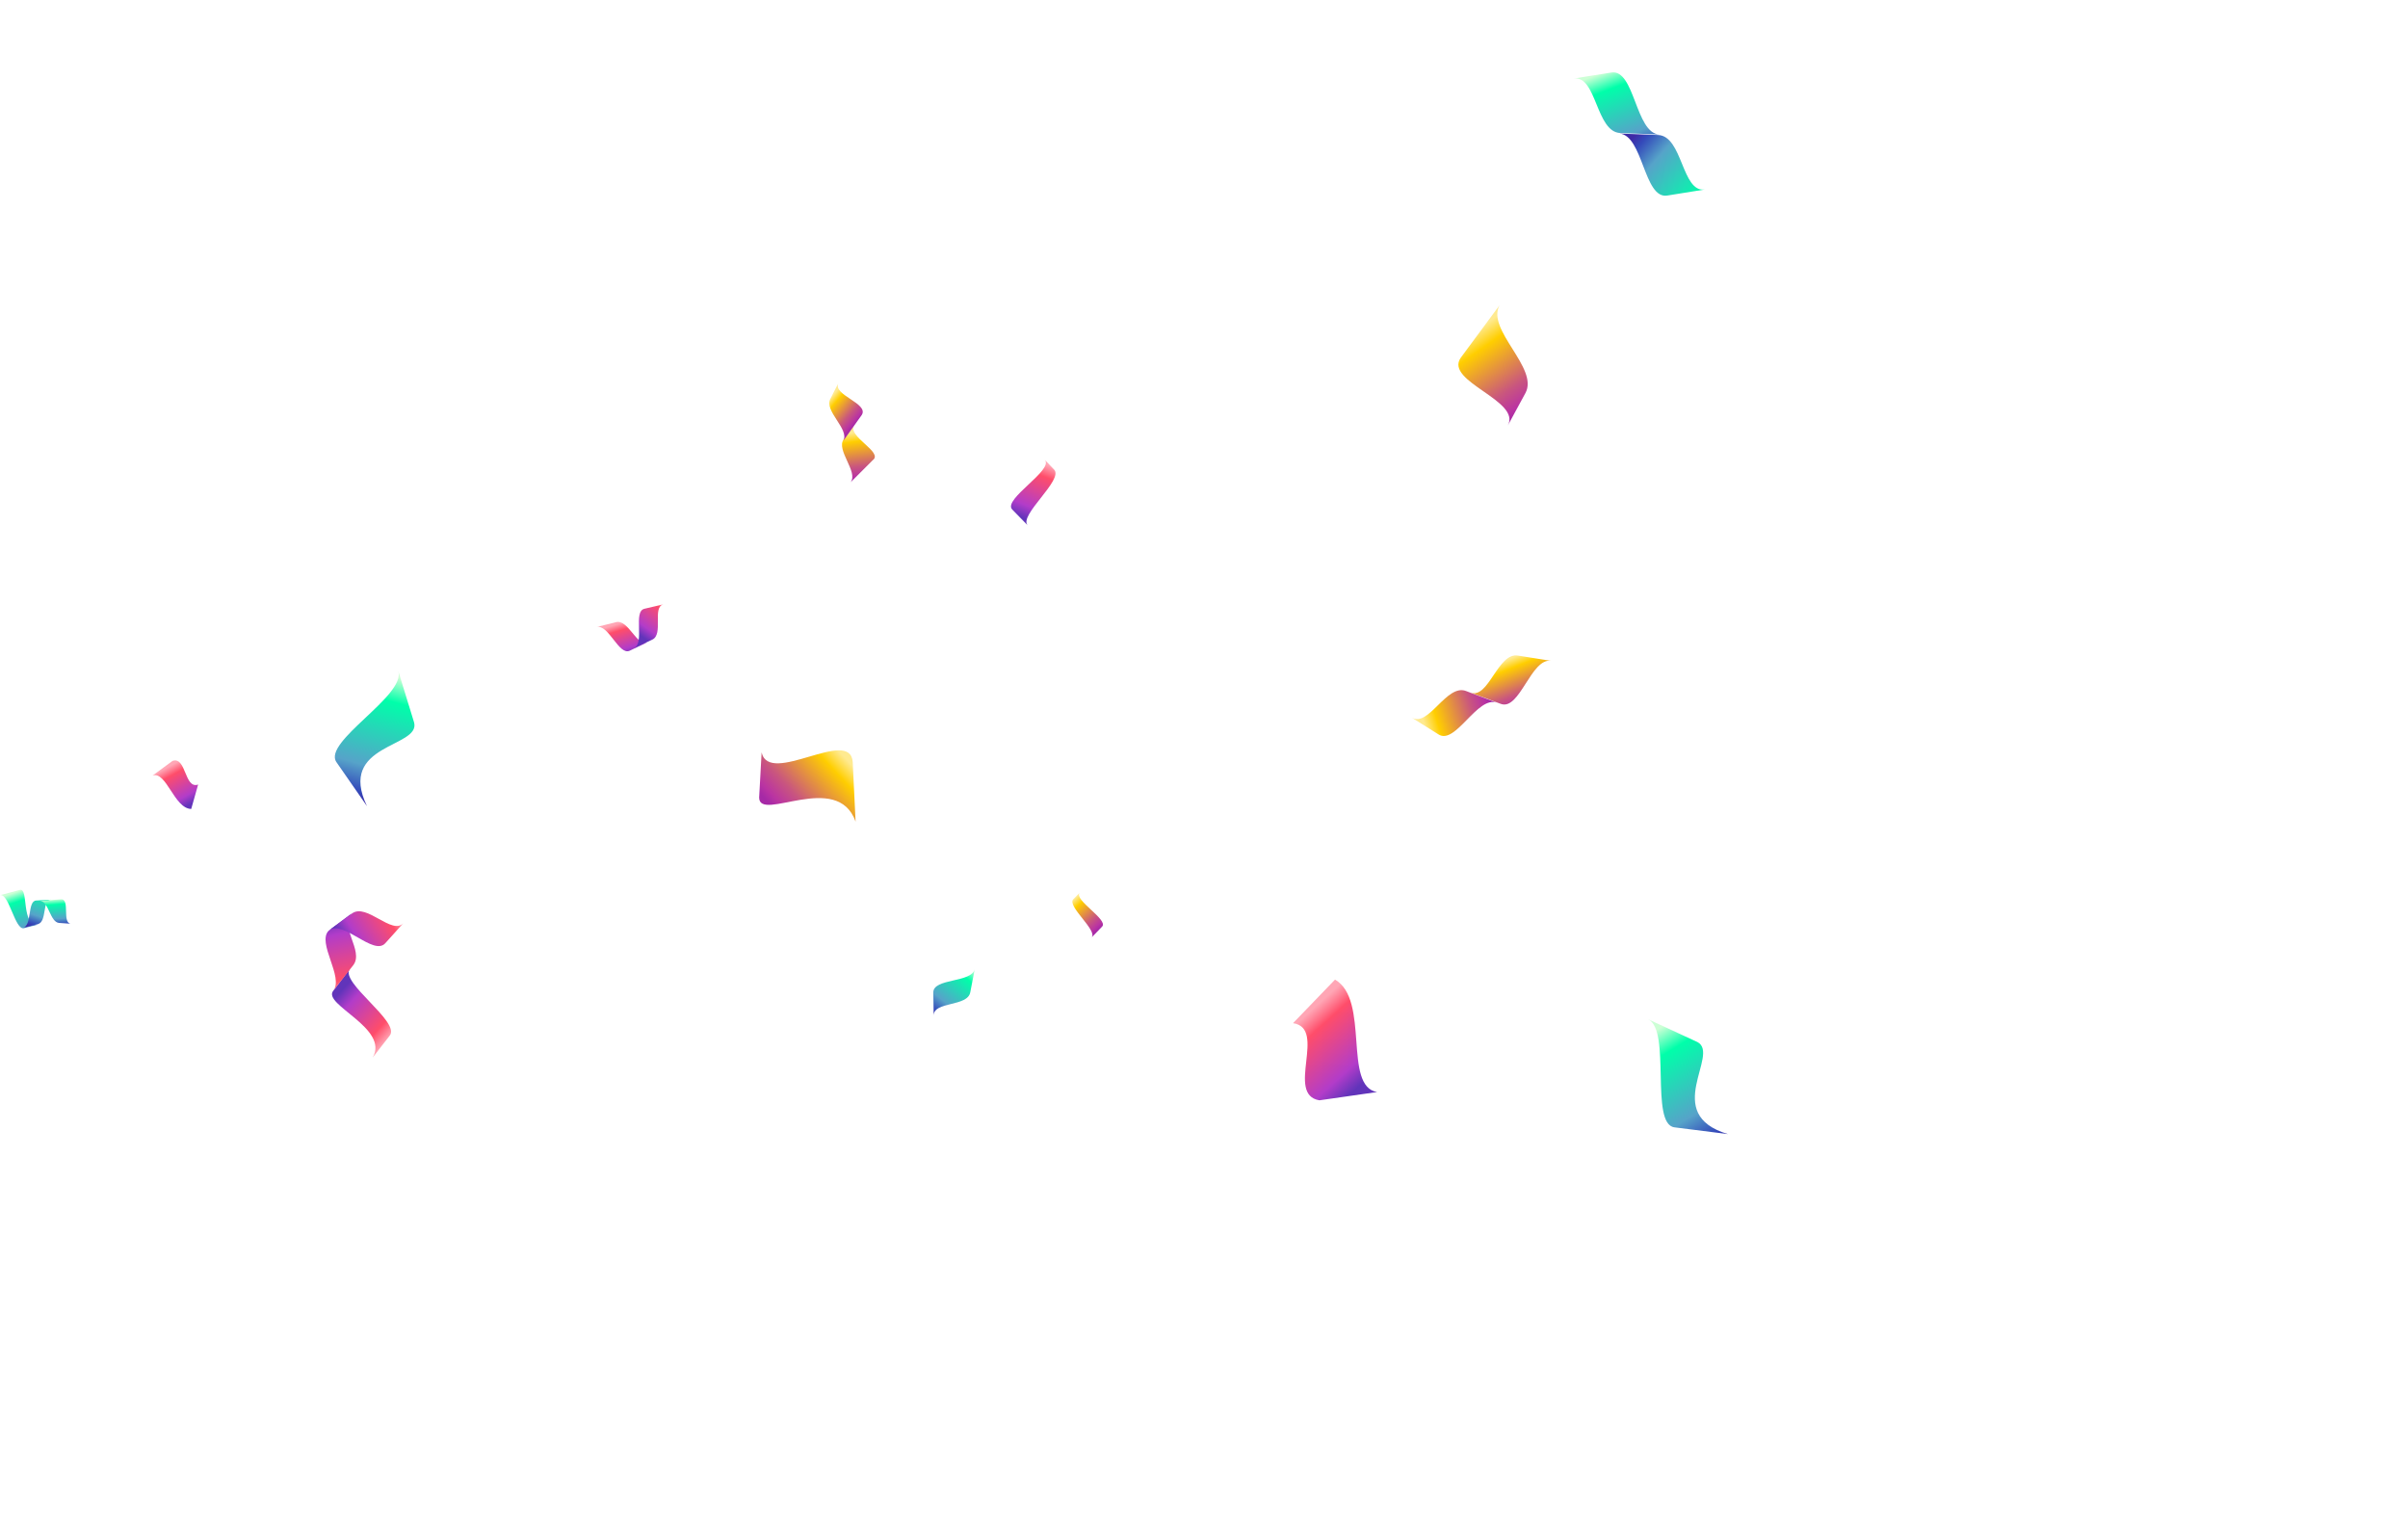
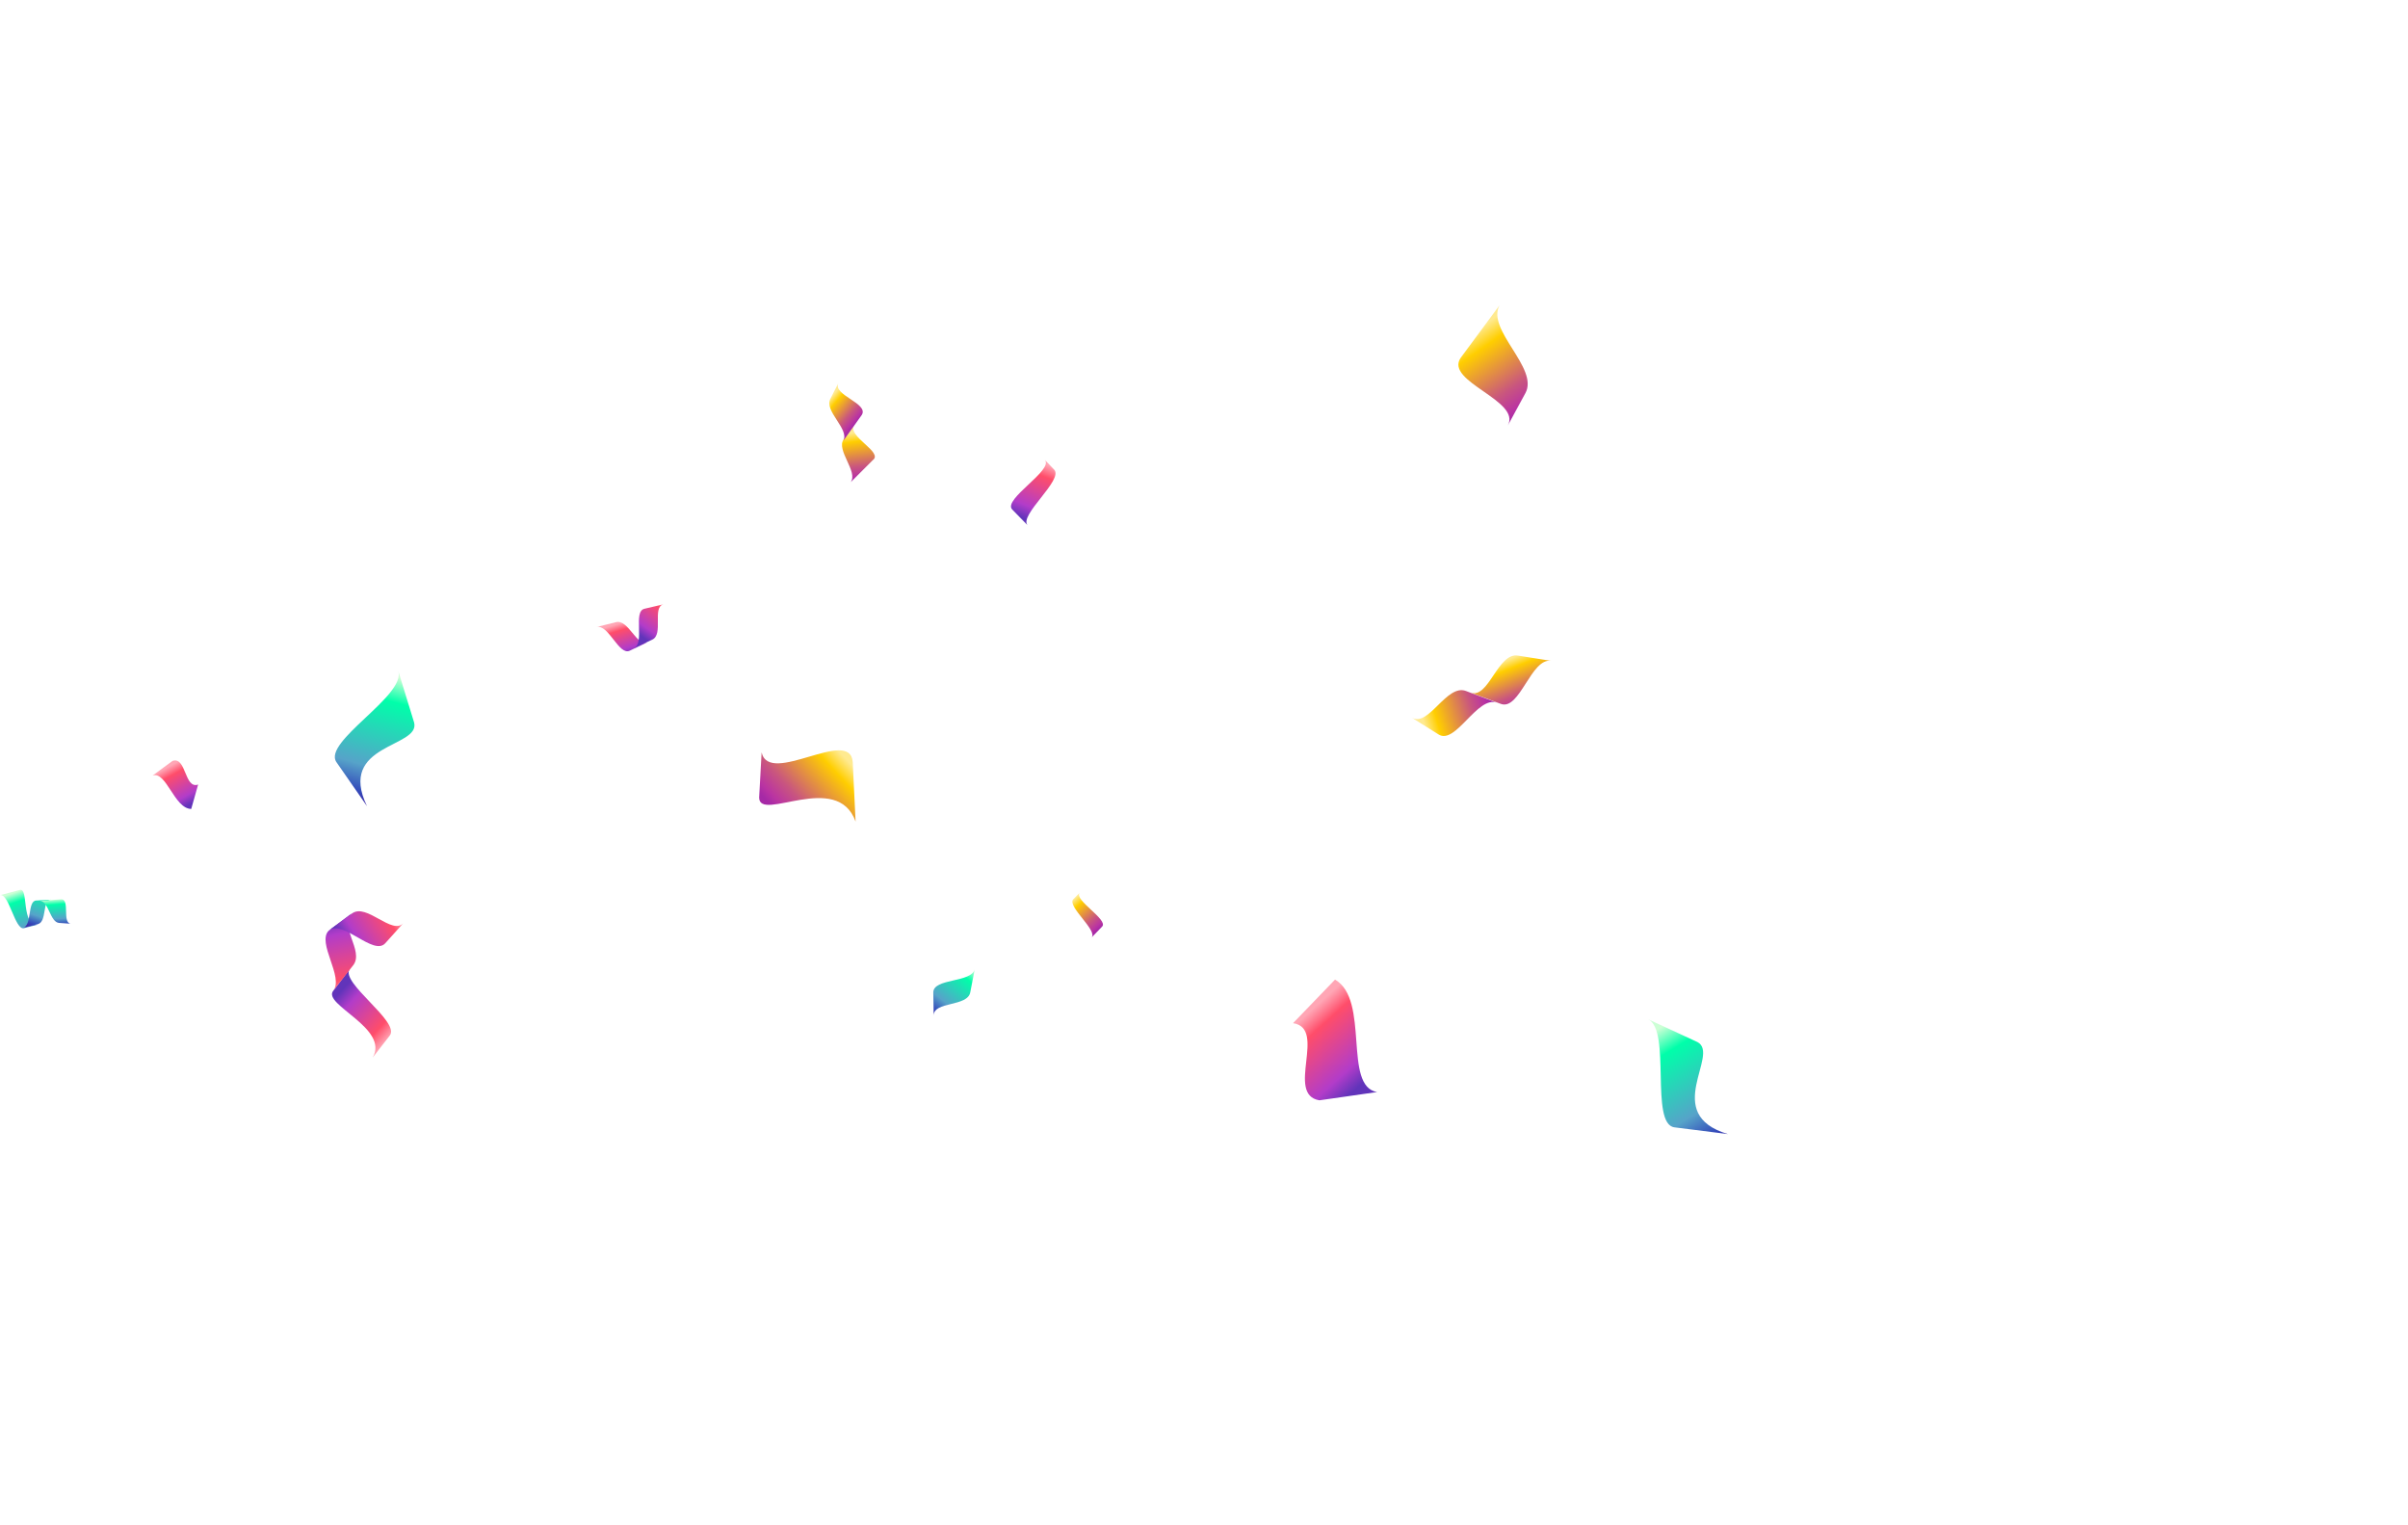
<svg xmlns="http://www.w3.org/2000/svg" width="956" height="605" viewBox="0 0 956 605" fill="none">
-   <path d="M643.372 52.805C633.523 52.549 633.966 29.774 624.739 31.186L639.677 28.785C649.051 27.256 649.234 52.901 658.79 53.393L643.372 52.805Z" fill="url(#paint0_linear)" />
-   <path d="M658.233 53.6C668.082 53.856 667.639 76.631 676.866 75.22L661.928 77.62C652.554 79.149 652.371 53.505 642.815 53.012L658.233 53.6Z" fill="url(#paint1_linear)" />
  <path d="M602.814 260.259C594.573 258.707 591.067 277.683 583.759 274.897L595.822 279.395C603.394 282.21 607.8 261.062 615.806 262.321L602.814 260.259Z" fill="url(#paint2_linear)" />
  <path d="M582.087 274.317C574.279 271.21 567.164 288.998 560.408 284.802L571.16 291.562C577.917 295.758 586.577 276 594.267 278.961L582.087 274.317Z" fill="url(#paint3_linear)" />
  <path d="M579.867 142.082C573.513 151.543 604.081 158.962 598.608 168.918L605.594 156.055C611.067 146.099 589.996 131.024 595.324 121.186L579.867 142.082Z" fill="url(#paint4_linear)" />
  <path d="M673.903 413.634C683.124 418.494 659.354 442.235 685.996 450.167L664.796 447.491C654.914 446.296 663.597 408.924 654.32 404.592L673.903 413.634Z" fill="url(#paint5_linear)" />
  <path d="M530.02 388.845C543.972 396.883 533.079 431.215 546.716 433.48L523.808 436.759C510.171 434.495 527.014 408.142 513.348 406.141L530.02 388.845Z" fill="url(#paint6_linear)" />
  <path d="M385.225 393.795C384.256 399.772 370.526 397.349 370.688 403.164L370.526 393.957C370.526 388.142 385.871 390.242 387.001 384.589L385.225 393.795Z" fill="url(#paint7_linear)" />
  <path d="M426.09 356.969C423.506 359.715 435.943 369.406 433.358 372.152L437.558 367.791C440.142 365.045 426.09 357.13 428.674 354.385L426.09 356.969Z" fill="url(#paint8_linear)" />
  <path d="M418.498 186.404C422.375 190.442 404.284 204.656 407.999 208.532L401.862 202.233C397.985 198.195 418.498 186.565 414.783 182.527L418.498 186.404Z" fill="url(#paint9_linear)" />
  <path d="M164.428 286.869C166.85 296.883 133.739 295.107 145.691 319.981L133.577 302.537C127.924 294.461 161.197 276.209 158.128 266.356L164.428 286.869Z" fill="url(#paint10_linear)" />
  <path d="M75.914 321.111C69.13 320.95 66.061 305.928 60.57 307.867L68.484 302.052C73.976 300.114 73.168 313.358 78.66 311.42L75.914 321.111Z" fill="url(#paint11_linear)" />
  <path d="M301.396 316.589C301.396 326.603 332.408 305.767 339.677 326.119L338.546 302.537C337.577 288.323 305.435 312.228 302.366 298.66L301.396 316.589Z" fill="url(#paint12_linear)" />
  <path d="M346.46 182.689C350.983 179.458 335.961 173.159 339.192 168.637L334.992 174.29C331.762 178.651 340.807 187.211 337.738 191.411L346.46 182.689Z" fill="url(#paint13_linear)" />
  <path d="M342.099 164.76C345.168 160.076 330.308 156.846 332.893 152L329.662 158.299C327.078 163.145 337.254 170.252 334.831 174.936L342.099 164.76Z" fill="url(#paint14_linear)" />
  <path d="M7.914 353.254C11.468 352.285 8.238 367.791 15.183 366.983L9.53 368.437C5.976 369.406 3.553 354.385 0 355.354L7.914 353.254Z" fill="url(#paint15_linear)" />
  <path d="M15.022 366.822C18.737 365.853 16.637 357.453 20.19 357.13L14.376 357.453C10.822 357.615 12.761 367.306 9.207 368.275L15.022 366.822Z" fill="url(#paint16_linear)" />
  <path d="M24.228 356.969C27.943 356.807 24.551 366.337 28.104 366.66L23.42 366.337C19.867 366.014 19.382 357.938 15.99 357.615L24.228 356.969Z" fill="url(#paint17_linear)" />
  <path d="M236.788 248.912C241.634 247.62 245.672 260.38 250.033 258.28L257.14 254.888C252.779 256.988 249.548 245.682 244.541 246.974L236.788 248.912Z" fill="url(#paint18_linear)" />
  <path d="M255.848 241.644C251.164 242.774 256.171 255.211 251.648 257.311L258.917 253.919C263.601 251.819 258.755 240.998 263.439 239.867L255.848 241.644Z" fill="url(#paint19_linear)" />
  <path d="M132.284 393.311C127.923 398.802 154.736 408.171 147.952 419.8L154.736 411.078C159.097 405.586 134.707 389.919 138.907 384.589L132.284 393.311Z" fill="url(#paint20_linear)" />
  <path d="M130.507 369.406C125.662 374.251 136.645 387.819 132.284 393.311L140.36 382.973C144.398 377.32 134.545 367.629 139.552 362.622L130.507 369.406Z" fill="url(#paint21_linear)" />
  <path d="M152.959 374.413C148.275 379.582 136.322 365.045 130.669 369.244L139.714 362.622C145.529 358.261 155.705 371.506 160.227 366.337L152.959 374.413Z" fill="url(#paint22_linear)" />
  <defs>
-     <linearGradient id="paint0_linear" x1="649.985" y1="63.893" x2="636.562" y2="28.772" gradientUnits="userSpaceOnUse">
-       <stop stop-color="#3E29A6" />
-       <stop offset="0.092" stop-color="#344ABA" />
-       <stop offset="0.293" stop-color="#56A3C9" />
-       <stop offset="0.81" stop-color="#00FFAA" />
-       <stop offset="1" stop-color="#CCFFD5" />
-     </linearGradient>
    <linearGradient id="paint1_linear" x1="647.822" y1="55.035" x2="680.644" y2="83.878" gradientUnits="userSpaceOnUse">
      <stop stop-color="#3E29A6" />
      <stop offset="0.092" stop-color="#344ABA" />
      <stop offset="0.293" stop-color="#56A3C9" />
      <stop offset="0.81" stop-color="#00FFAA" />
      <stop offset="1" stop-color="#CCFFD5" />
    </linearGradient>
    <linearGradient id="paint2_linear" x1="604.484" y1="280.854" x2="597.109" y2="262.339" gradientUnits="userSpaceOnUse">
      <stop stop-color="#A629A6" />
      <stop offset="0.092" stop-color="#BA34A2" />
      <stop offset="0.293" stop-color="#C9567E" />
      <stop offset="0.81" stop-color="#FFCE00" />
      <stop offset="1" stop-color="#FFEA90" />
    </linearGradient>
    <linearGradient id="paint3_linear" x1="591.793" y1="278.589" x2="565.108" y2="286.382" gradientUnits="userSpaceOnUse">
      <stop stop-color="#A629A6" />
      <stop offset="0.092" stop-color="#BA34A2" />
      <stop offset="0.293" stop-color="#C9567E" />
      <stop offset="0.81" stop-color="#FFCE00" />
      <stop offset="1" stop-color="#FFEA90" />
    </linearGradient>
    <linearGradient id="paint4_linear" x1="607.262" y1="162.499" x2="585.631" y2="131.442" gradientUnits="userSpaceOnUse">
      <stop stop-color="#A629A6" />
      <stop offset="0.092" stop-color="#BA34A2" />
      <stop offset="0.293" stop-color="#C9567E" />
      <stop offset="0.81" stop-color="#FFCE00" />
      <stop offset="1" stop-color="#FFEA90" />
    </linearGradient>
    <linearGradient id="paint5_linear" x1="682.828" y1="453.862" x2="656.235" y2="409.79" gradientUnits="userSpaceOnUse">
      <stop stop-color="#3E29A6" />
      <stop offset="0.092" stop-color="#344ABA" />
      <stop offset="0.293" stop-color="#56A3C9" />
      <stop offset="0.81" stop-color="#00FFAA" />
      <stop offset="1" stop-color="#CCFFD5" />
    </linearGradient>
    <linearGradient id="paint6_linear" x1="543.799" y1="432.178" x2="517.832" y2="403.483" gradientUnits="userSpaceOnUse">
      <stop offset="0.092" stop-color="#6134BA" />
      <stop offset="0.293" stop-color="#B23CC9" />
      <stop offset="0.81" stop-color="#FF4D6A" />
      <stop offset="1" stop-color="#FFA6B5" />
    </linearGradient>
    <linearGradient id="paint7_linear" x1="370.265" y1="403.067" x2="385.704" y2="383.922" gradientUnits="userSpaceOnUse">
      <stop stop-color="#3E29A6" />
      <stop offset="0.092" stop-color="#344ABA" />
      <stop offset="0.293" stop-color="#56A3C9" />
      <stop offset="0.81" stop-color="#00FFAA" />
      <stop offset="1" stop-color="#CCFFD5" />
    </linearGradient>
    <linearGradient id="paint8_linear" x1="436.071" y1="369.011" x2="425.809" y2="357.372" gradientUnits="userSpaceOnUse">
      <stop stop-color="#A629A6" />
      <stop offset="0.092" stop-color="#BA34A2" />
      <stop offset="0.293" stop-color="#C9567E" />
      <stop offset="0.81" stop-color="#FFCE00" />
      <stop offset="1" stop-color="#FFEA90" />
    </linearGradient>
    <linearGradient id="paint9_linear" x1="404.861" y1="207.702" x2="414.552" y2="183.949" gradientUnits="userSpaceOnUse">
      <stop offset="0.092" stop-color="#6134BA" />
      <stop offset="0.293" stop-color="#B23CC9" />
      <stop offset="0.81" stop-color="#FF4D6A" />
      <stop offset="1" stop-color="#FFA6B5" />
    </linearGradient>
    <linearGradient id="paint10_linear" x1="141.936" y1="318.863" x2="155.902" y2="268.269" gradientUnits="userSpaceOnUse">
      <stop stop-color="#3E29A6" />
      <stop offset="0.092" stop-color="#344ABA" />
      <stop offset="0.293" stop-color="#56A3C9" />
      <stop offset="0.81" stop-color="#00FFAA" />
      <stop offset="1" stop-color="#CCFFD5" />
    </linearGradient>
    <linearGradient id="paint11_linear" x1="75.882" y1="321.164" x2="66.761" y2="304.418" gradientUnits="userSpaceOnUse">
      <stop offset="0.092" stop-color="#6134BA" />
      <stop offset="0.293" stop-color="#B23CC9" />
      <stop offset="0.81" stop-color="#FF4D6A" />
      <stop offset="1" stop-color="#FFA6B5" />
    </linearGradient>
    <linearGradient id="paint12_linear" x1="309.372" y1="323.16" x2="334.55" y2="299.787" gradientUnits="userSpaceOnUse">
      <stop stop-color="#A629A6" />
      <stop offset="0.092" stop-color="#BA34A2" />
      <stop offset="0.293" stop-color="#C9567E" />
      <stop offset="0.81" stop-color="#FFCE00" />
      <stop offset="1" stop-color="#FFEA90" />
    </linearGradient>
    <linearGradient id="paint13_linear" x1="342.265" y1="190.533" x2="339.842" y2="171.625" gradientUnits="userSpaceOnUse">
      <stop stop-color="#A629A6" />
      <stop offset="0.092" stop-color="#BA34A2" />
      <stop offset="0.293" stop-color="#C9567E" />
      <stop offset="0.81" stop-color="#FFCE00" />
      <stop offset="1" stop-color="#FFEA90" />
    </linearGradient>
    <linearGradient id="paint14_linear" x1="339.598" y1="168.297" x2="328.767" y2="159.033" gradientUnits="userSpaceOnUse">
      <stop stop-color="#A629A6" />
      <stop offset="0.092" stop-color="#BA34A2" />
      <stop offset="0.293" stop-color="#C9567E" />
      <stop offset="0.81" stop-color="#FFCE00" />
      <stop offset="1" stop-color="#FFEA90" />
    </linearGradient>
    <linearGradient id="paint15_linear" x1="11.809" y1="373.431" x2="5.467" y2="354.405" gradientUnits="userSpaceOnUse">
      <stop stop-color="#3E29A6" />
      <stop offset="0.092" stop-color="#344ABA" />
      <stop offset="0.293" stop-color="#56A3C9" />
      <stop offset="0.81" stop-color="#00FFAA" />
      <stop offset="1" stop-color="#CCFFD5" />
    </linearGradient>
    <linearGradient id="paint16_linear" x1="12.873" y1="368.295" x2="18.574" y2="351.763" gradientUnits="userSpaceOnUse">
      <stop stop-color="#3E29A6" />
      <stop offset="0.092" stop-color="#344ABA" />
      <stop offset="0.293" stop-color="#56A3C9" />
      <stop offset="0.81" stop-color="#00FFAA" />
      <stop offset="1" stop-color="#CCFFD5" />
    </linearGradient>
    <linearGradient id="paint17_linear" x1="22.615" y1="367.992" x2="21.76" y2="356.947" gradientUnits="userSpaceOnUse">
      <stop stop-color="#3E29A6" />
      <stop offset="0.092" stop-color="#344ABA" />
      <stop offset="0.293" stop-color="#56A3C9" />
      <stop offset="0.81" stop-color="#00FFAA" />
      <stop offset="1" stop-color="#CCFFD5" />
    </linearGradient>
    <linearGradient id="paint18_linear" x1="249.922" y1="261.399" x2="245.646" y2="247.528" gradientUnits="userSpaceOnUse">
      <stop offset="0.092" stop-color="#6134BA" />
      <stop offset="0.293" stop-color="#B23CC9" />
      <stop offset="0.81" stop-color="#FF4D6A" />
      <stop offset="1" stop-color="#FFA6B5" />
    </linearGradient>
    <linearGradient id="paint19_linear" x1="253.096" y1="253.583" x2="264.213" y2="238.001" gradientUnits="userSpaceOnUse">
      <stop offset="0.092" stop-color="#6134BA" />
      <stop offset="0.293" stop-color="#B23CC9" />
      <stop offset="0.81" stop-color="#FF4D6A" />
      <stop offset="1" stop-color="#FFA6B5" />
    </linearGradient>
    <linearGradient id="paint20_linear" x1="132.558" y1="392.509" x2="154.505" y2="412.105" gradientUnits="userSpaceOnUse">
      <stop offset="0.092" stop-color="#6134BA" />
      <stop offset="0.293" stop-color="#B23CC9" />
      <stop offset="0.81" stop-color="#FF4D6A" />
      <stop offset="1" stop-color="#FFA6B5" />
    </linearGradient>
    <linearGradient id="paint21_linear" x1="131.488" y1="360.95" x2="140.11" y2="394.726" gradientUnits="userSpaceOnUse">
      <stop offset="0.092" stop-color="#6134BA" />
      <stop offset="0.293" stop-color="#B23CC9" />
      <stop offset="0.81" stop-color="#FF4D6A" />
      <stop offset="1" stop-color="#FFA6B5" />
    </linearGradient>
    <linearGradient id="paint22_linear" x1="134.763" y1="375.826" x2="157.922" y2="361.289" gradientUnits="userSpaceOnUse">
      <stop offset="0.092" stop-color="#6134BA" />
      <stop offset="0.293" stop-color="#B23CC9" />
      <stop offset="0.81" stop-color="#FF4D6A" />
      <stop offset="1" stop-color="#FFA6B5" />
    </linearGradient>
  </defs>
</svg>
